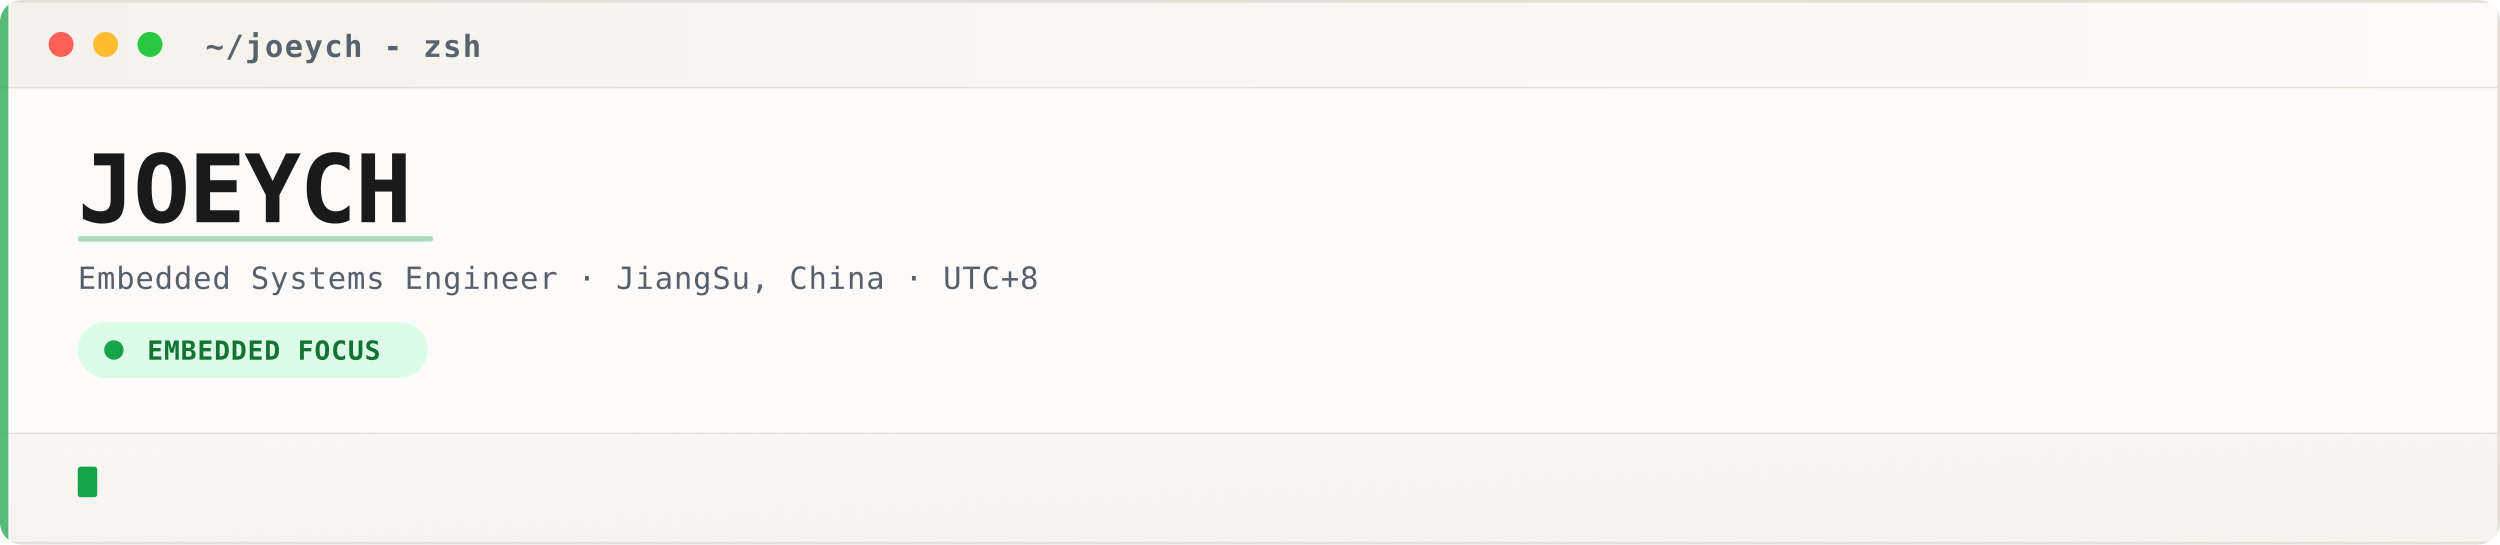
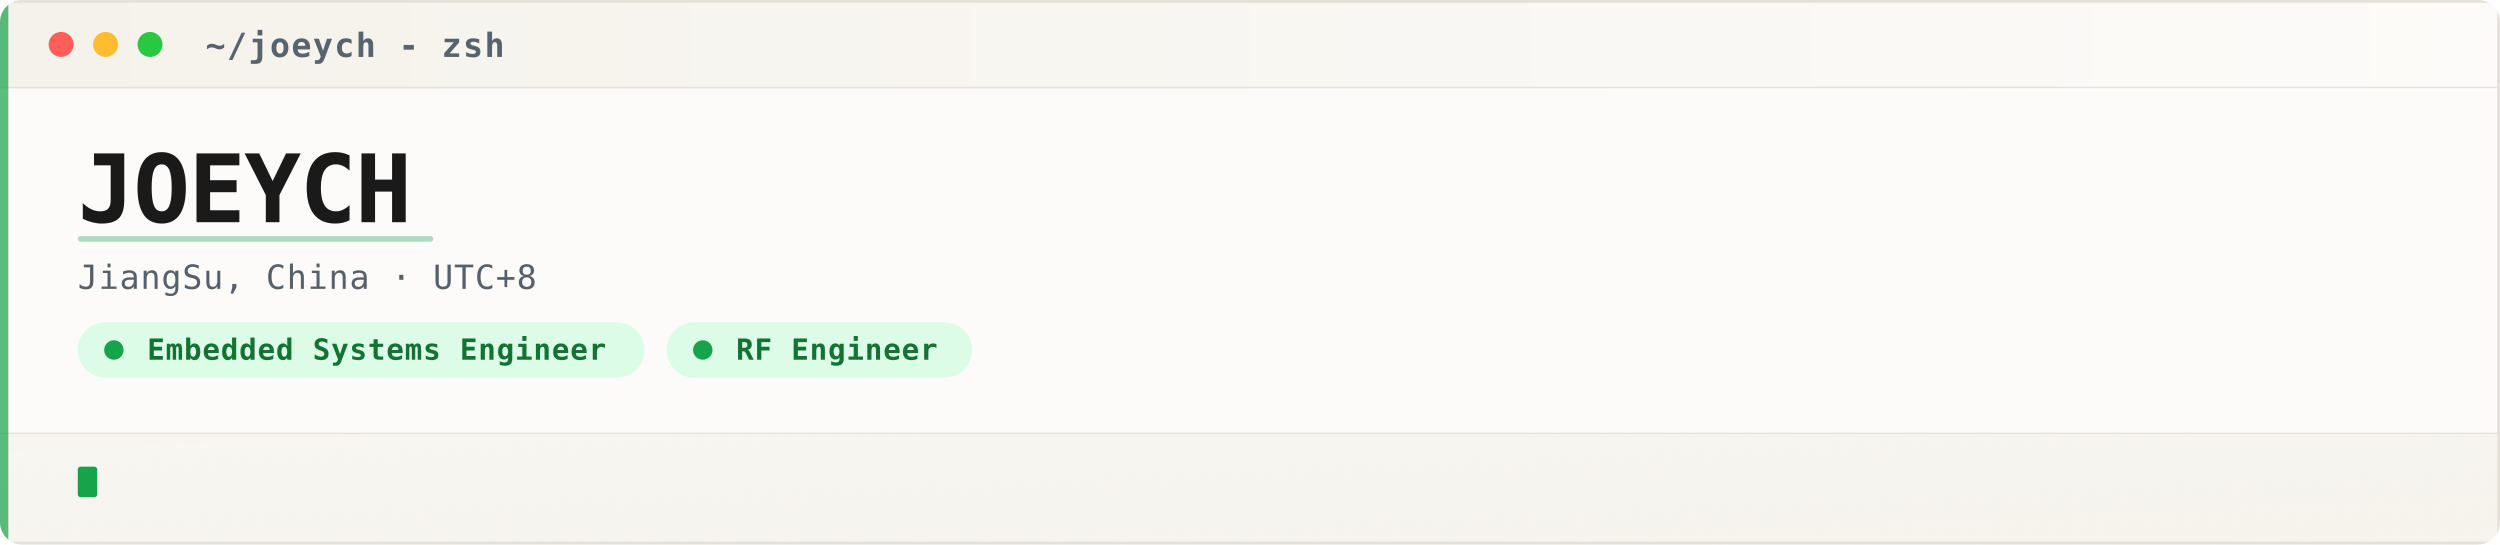
<svg xmlns="http://www.w3.org/2000/svg" width="900" height="196" viewBox="0 0 900 196" role="img" aria-labelledby="title desc">
  <defs>
    <clipPath id="clip">
      <rect width="900" height="196" rx="8" />
    </clipPath>
    <linearGradient id="bar" x1="0" x2="1">
      <stop stop-color="#f5f2eb" />
      <stop offset="1" stop-color="#fcfbf9" />
    </linearGradient>
    <linearGradient id="prompt" y2="1">
      <stop stop-color="#f5f2eb" stop-opacity=".6" />
      <stop offset="1" stop-color="#f5f2eb" stop-opacity=".9" />
    </linearGradient>
  </defs>
  <style>@media (prefers-reduced-motion: reduce){.animated-prompt{display:none}.prompt{opacity:1}.prompt-cursor animate{display:none}}</style>
  <g clip-path="url(#clip)">
    <rect width="900" height="196" fill="#fcfbf9" />
    <rect width="900" height="32" fill="url(#bar)" />
    <path d="M0 31.5H900" stroke="#e5e1d8" stroke-width=".5" />
    <circle cx="22" cy="16" r="4.5" fill="#ff5f57" />
    <circle cx="38" cy="16" r="4.5" fill="#febc2e" />
    <circle cx="54" cy="16" r="4.5" fill="#28c840" />
-     <text x="74" y="20.5" font-family="Consolas, Menlo, 'DejaVu Sans Mono', 'Courier New', monospace" font-size="11" font-weight="600" fill="#59636e" letter-spacing=".5">~/joeych - zsh</text>
+     <text x="74" y="20.5" font-family="Consolas, Menlo, 'DejaVu Sans Mono', 'Courier New', monospace" font-size="12" font-weight="600" fill="#59636e" letter-spacing=".5">~/joeych - zsh</text>
    <text x="28" y="80" font-family="Consolas, Menlo, 'DejaVu Sans Mono', 'Courier New', monospace" font-size="34" font-weight="900" fill="#1a1a1a" letter-spacing="-.5">JOEYCH</text>
    <rect x="28" y="85" width="128" height="2" rx="1" fill="#16a34a" opacity=".35" />
-     <text x="28" y="104" font-family="Consolas, Menlo, 'DejaVu Sans Mono', 'Courier New', monospace" font-size="11" fill="#57606a" letter-spacing=".3">Embedded Systems Engineer · JiangSu, China · UTC+8</text>
-     <rect x="28" y="116" width="126" height="20" rx="10" fill="#dcfce7" />
+     <text x="28" y="104" font-family="Consolas, Menlo, 'DejaVu Sans Mono', 'Courier New', monospace" font-size="12" fill="#57606a" letter-spacing=".3">JiangSu, China · UTC+8</text>
+     <rect x="28" y="116" width="204" height="20" rx="10" fill="#dcfce7" />
    <circle cx="41" cy="126" r="3.5" fill="#16a34a" />
-     <text x="53" y="129.5" font-family="Consolas, Menlo, 'DejaVu Sans Mono', 'Courier New', monospace" font-size="9.5" font-weight="700" fill="#137333" letter-spacing=".3">EMBEDDED FOCUS</text>
+     <text x="53" y="129.5" font-family="Consolas, Menlo, 'DejaVu Sans Mono', 'Courier New', monospace" font-size="10.5" font-weight="700" fill="#137333" letter-spacing=".3">Embedded Systems Engineer</text>
+     <rect x="240" y="116" width="110" height="20" rx="10" fill="#dcfce7" />
+     <circle cx="253" cy="126" r="3.5" fill="#16a34a" />
+     <text x="265" y="129.5" font-family="Consolas, Menlo, 'DejaVu Sans Mono', 'Courier New', monospace" font-size="10.5" font-weight="700" fill="#137333" letter-spacing=".3">RF Engineer</text>
    <rect y="156" width="900" height="40" fill="url(#prompt)" />
    <path d="M0 156H900" stroke="#e5e1d8" stroke-width=".5" />
    <rect class="prompt-cursor" x="28" y="168" width="7" height="11" rx="1" fill="#16a34a">
      <animate attributeName="opacity" values=".85;.1;.85" dur="1.1s" repeatCount="indefinite" />
    </rect>
    <text class="prompt" x="44" y="177" font-family="Consolas, Menlo, 'DejaVu Sans Mono', 'Courier New', monospace" font-size="12" font-weight="600" fill="#137333" opacity="0">&gt;_Focus: Embedded Systems | RTOS | C/C++</text>
    <text class="animated-prompt" x="44" y="177" font-family="Consolas, Menlo, 'DejaVu Sans Mono', 'Courier New', monospace" font-size="12" font-weight="600" fill="#137333" opacity="0">
      <animate attributeName="opacity" values="0;0;1;1;0;0" keyTimes="0;0.000;0.025;0.308;0.333;1" dur="12s" repeatCount="indefinite" />&gt;_Focus: Embedded Systems | RTOS | C/C++</text>
    <text class="animated-prompt" x="44" y="177" font-family="Consolas, Menlo, 'DejaVu Sans Mono', 'Courier New', monospace" font-size="12" font-weight="600" fill="#137333" opacity="0">
      <animate attributeName="opacity" values="0;0;1;1;0;0" keyTimes="0;0.333;0.358;0.642;0.667;1" dur="12s" repeatCount="indefinite" />&gt;_Build: PCB Design | Flight Control | HMI</text>
    <text class="animated-prompt" x="44" y="177" font-family="Consolas, Menlo, 'DejaVu Sans Mono', 'Courier New', monospace" font-size="12" font-weight="600" fill="#137333" opacity="0">
      <animate attributeName="opacity" values="0;0;1;1;0;0" keyTimes="0;0.667;0.692;0.975;1.000;1" dur="12s" repeatCount="indefinite" />&gt;_Explore: AI Agents | Local AI | EDA</text>
    <rect width="3" height="196" fill="#16a34a" opacity=".7" />
    <path d="M0 .5H900M899.5 0V196M0 195.5H900" stroke="#e5e1d8" stroke-width="1" fill="none" />
  </g>
</svg>
